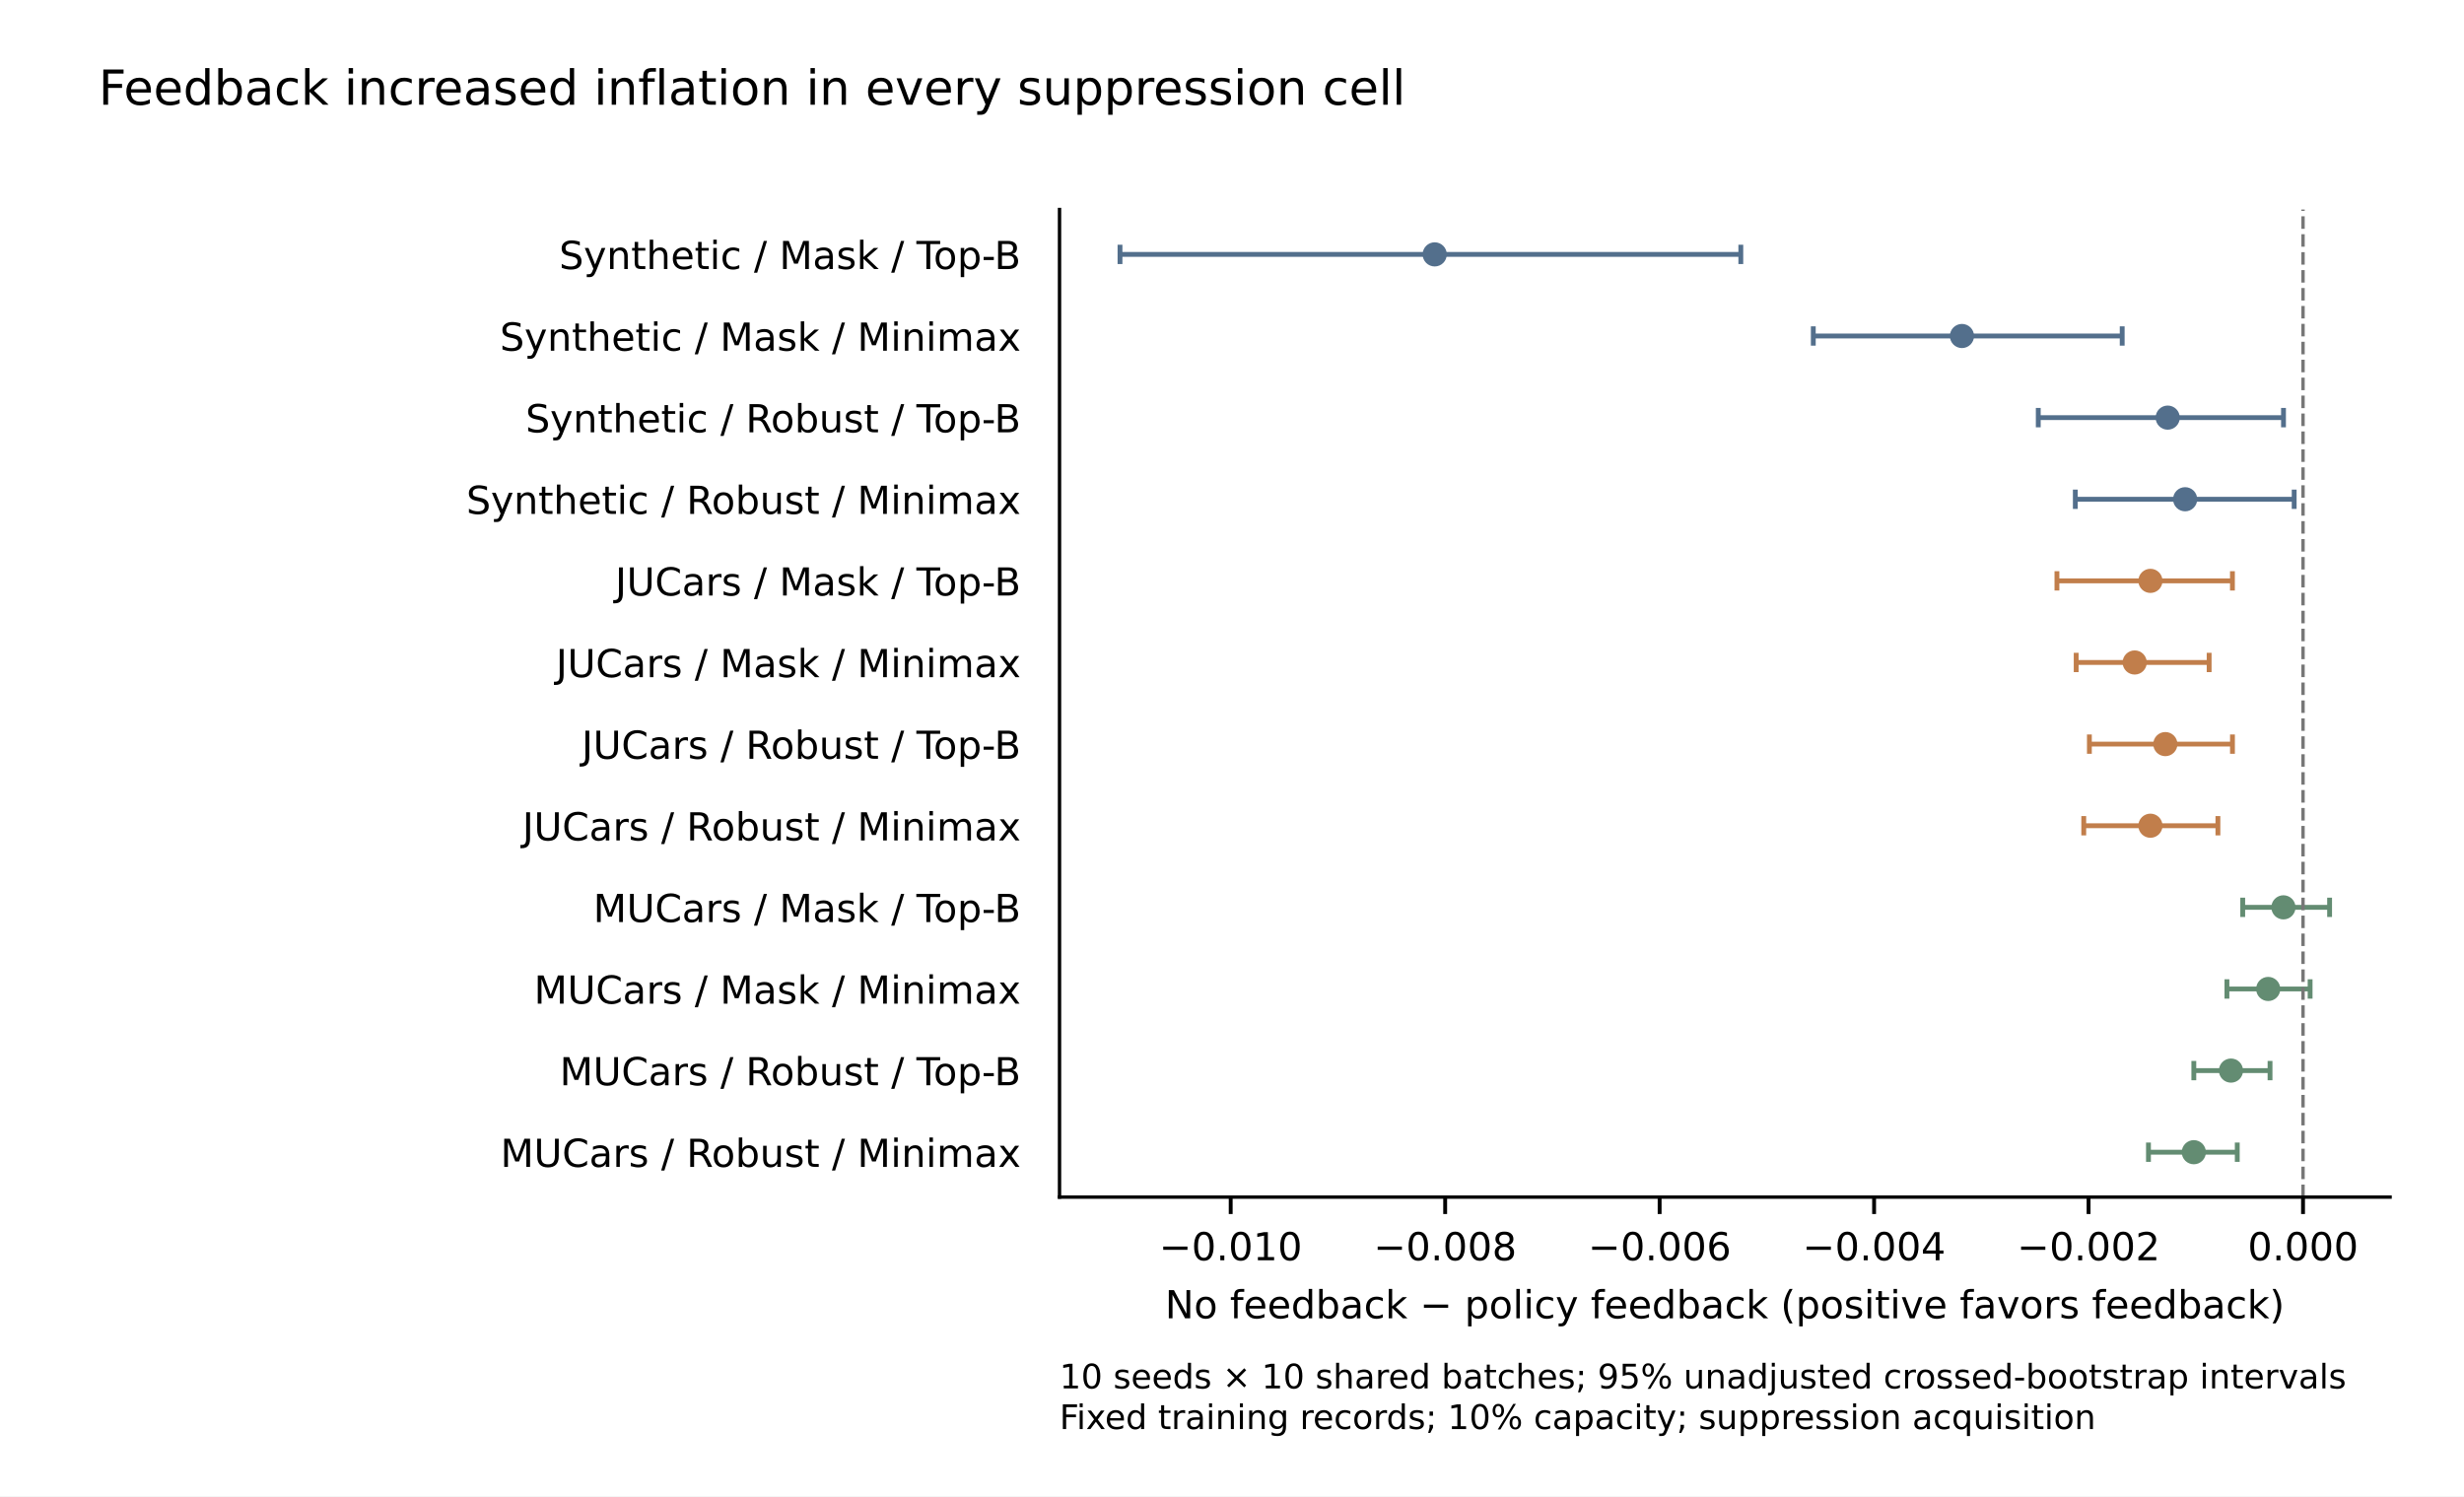
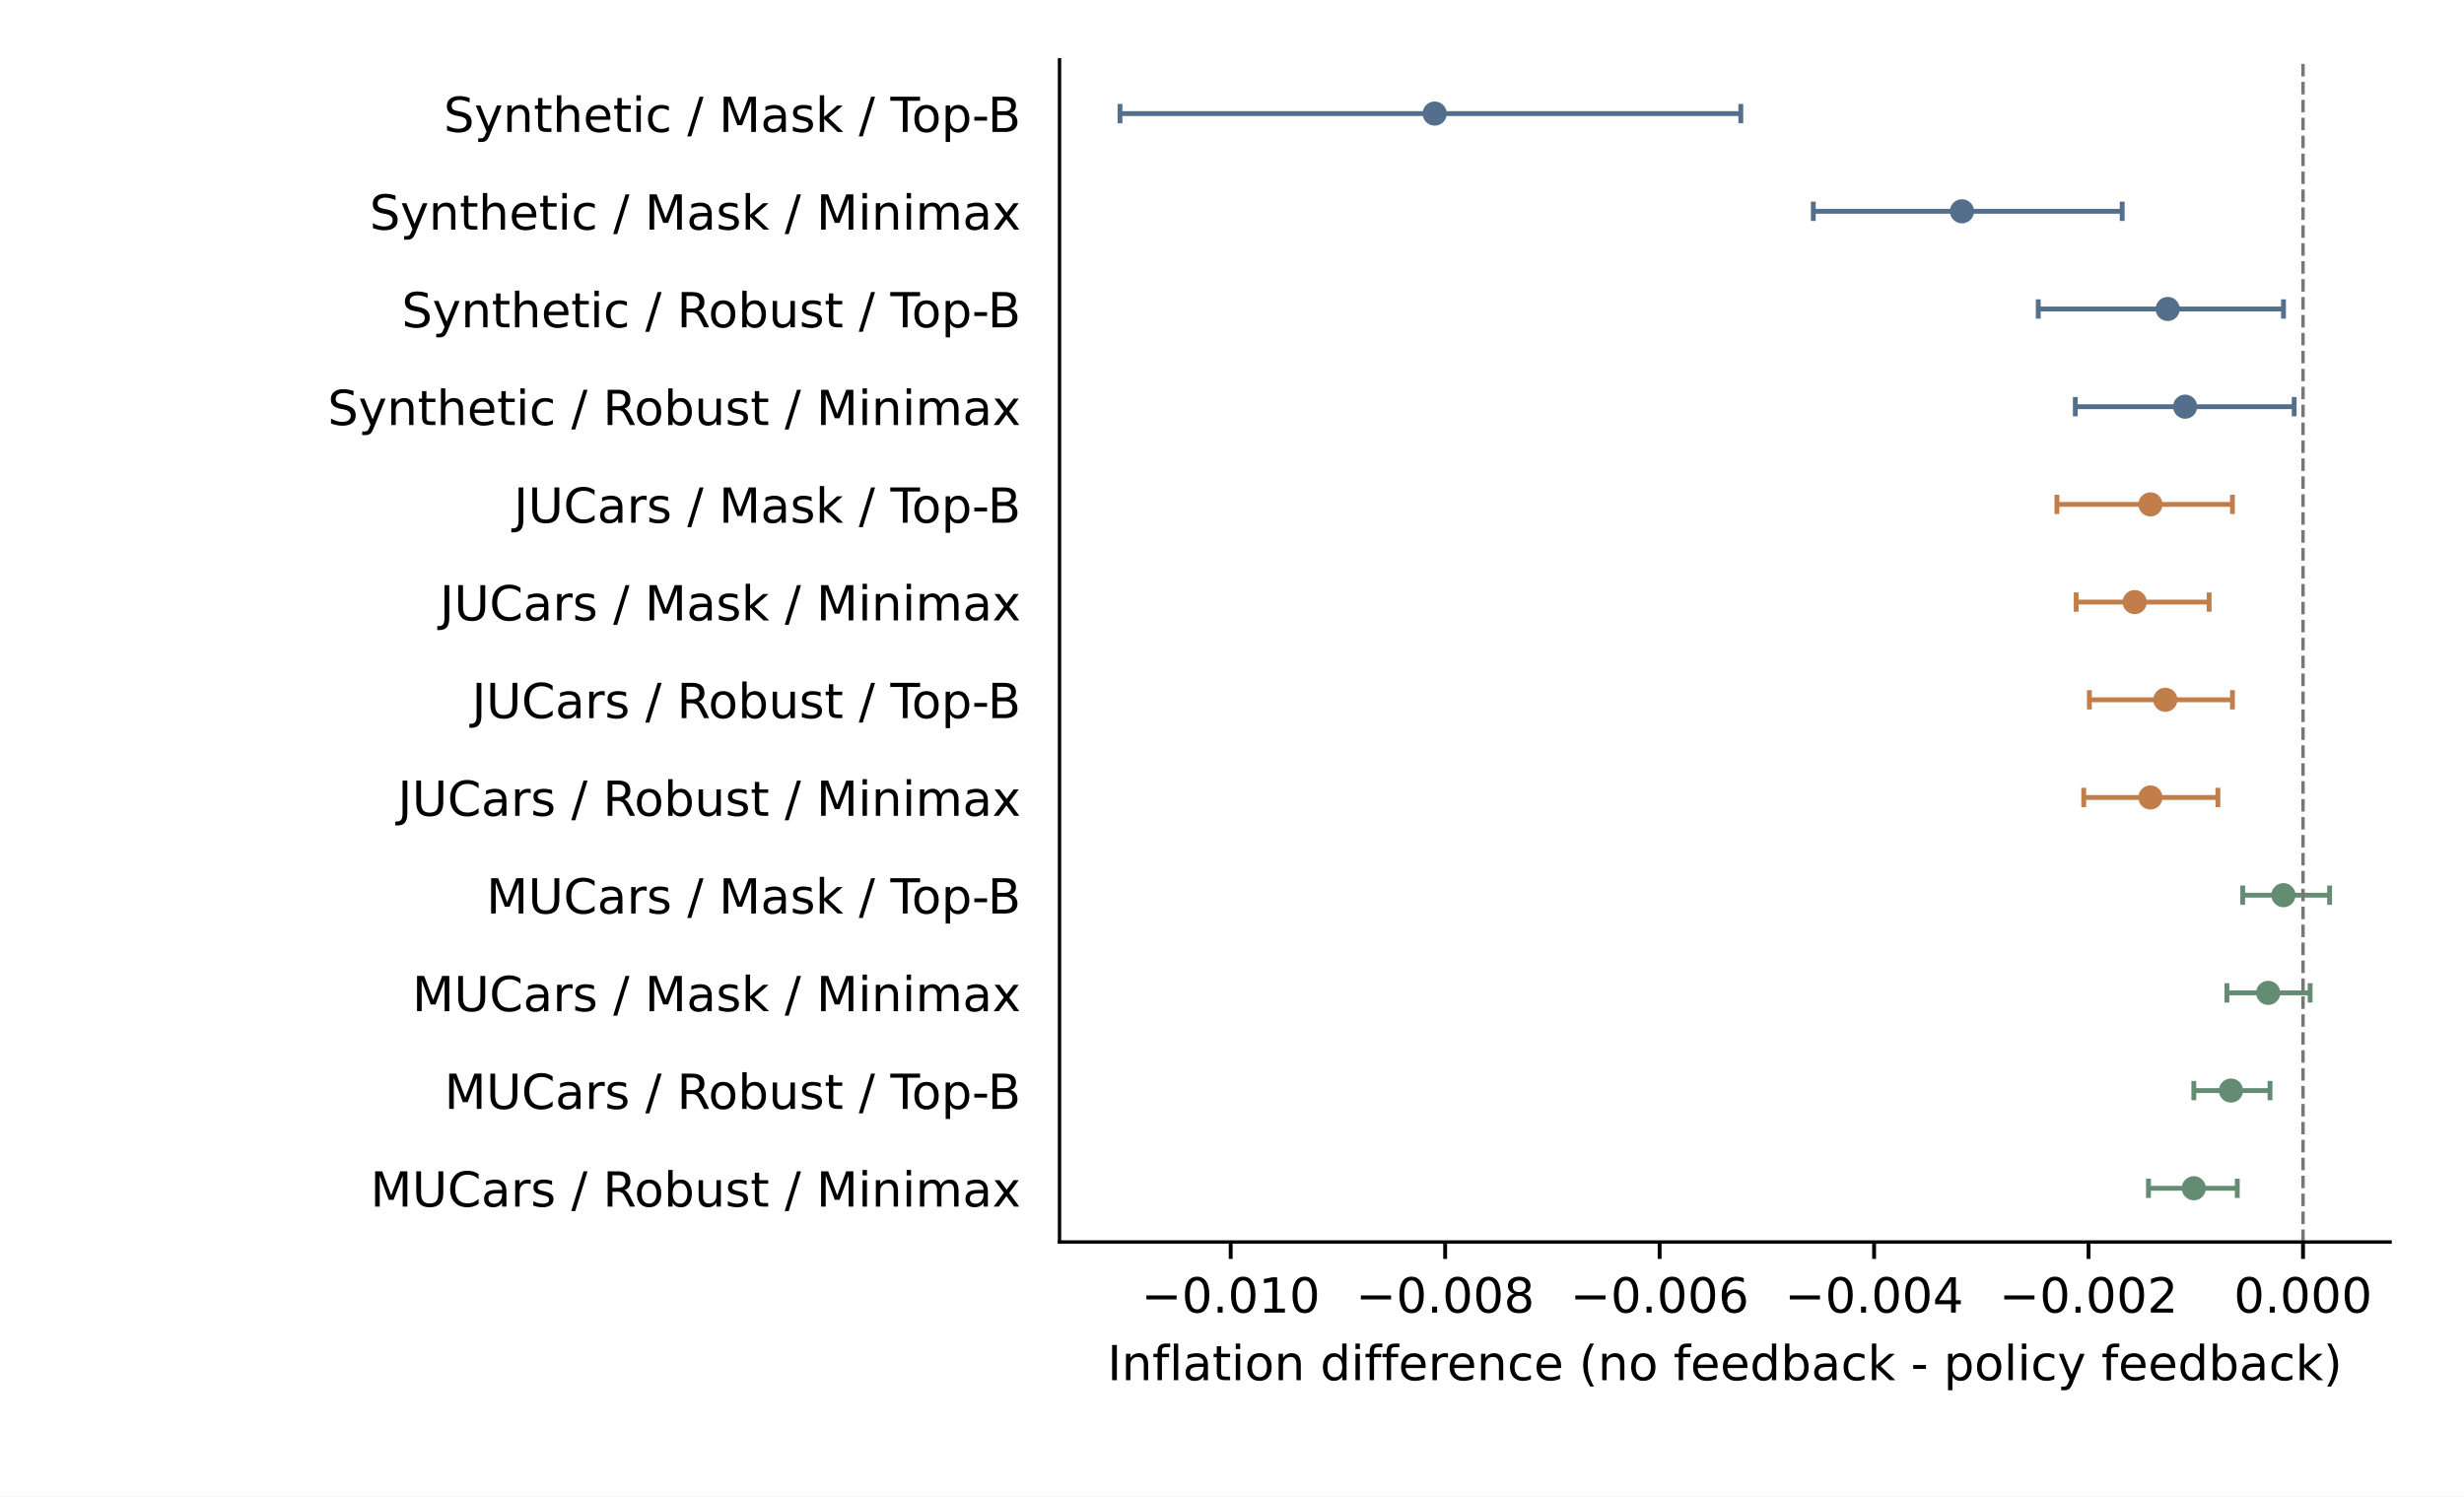
<svg xmlns="http://www.w3.org/2000/svg" xmlns:xlink="http://www.w3.org/1999/xlink" width="509.76pt" height="309.6pt" viewBox="0 0 509.76 309.6" version="1.1">
  <defs>
    <style type="text/css">*{stroke-linejoin: round; stroke-linecap: butt}</style>
  </defs>
  <g id="figure_1">
    <g id="patch_1">
      <path d="M 0 309.6  L 509.76 309.6  L 509.76 0  L 0 0  z " style="fill: #ffffff" />
    </g>
    <g id="axes_1">
      <g id="patch_2">
-         <path d="M 219.197 247.68  L 494.467 247.68  L 494.467 43.344  L 219.197 43.344  z " style="fill: #ffffff" />
+         <path d="M 219.197 256.968  L 494.467 256.968  L 494.467 12.384  L 219.197 12.384  z " style="fill: #ffffff" />
      </g>
      <g id="matplotlib.axis_1">
        <g id="xtick_1">
          <g id="line2d_1">
            <defs>
-               <path id="m402c763237" d="M 0 0  L 0 3.5  " style="stroke: #000000; stroke-width: 0.8" />
+               <path id="m4328da854c" d="M 0 0  L 0 3.5  " style="stroke: #000000; stroke-width: 0.8" />
            </defs>
            <g>
-               <use xlink:href="#m402c763237" x="254.61" y="247.68" style="stroke: #000000; stroke-width: 0.8" />
+               <use xlink:href="#m4328da854c" x="254.61" y="256.968" style="stroke: #000000; stroke-width: 0.8" />
            </g>
          </g>
          <g id="text_1">
-             <text style="font-size: 8px; font-family: 'DejaVu Sans', sans-serif; text-anchor: middle" x="254.61" y="260.758" transform="rotate(-0 254.6104 260.7581)">−0.010</text>
+             <text style="font-size: 10px; font-family: 'DejaVu Sans', sans-serif; text-anchor: middle" x="254.61" y="271.566" transform="rotate(-0 254.6104 271.5657)">−0.010</text>
          </g>
        </g>
        <g id="xtick_2">
          <g id="line2d_2">
            <g>
-               <use xlink:href="#m402c763237" x="298.98" y="247.68" style="stroke: #000000; stroke-width: 0.8" />
+               <use xlink:href="#m4328da854c" x="298.98" y="256.968" style="stroke: #000000; stroke-width: 0.8" />
            </g>
          </g>
          <g id="text_2">
-             <text style="font-size: 8px; font-family: 'DejaVu Sans', sans-serif; text-anchor: middle" x="298.98" y="260.758" transform="rotate(-0 298.9799 260.7581)">−0.008</text>
+             <text style="font-size: 10px; font-family: 'DejaVu Sans', sans-serif; text-anchor: middle" x="298.98" y="271.566" transform="rotate(-0 298.9799 271.5657)">−0.008</text>
          </g>
        </g>
        <g id="xtick_3">
          <g id="line2d_3">
            <g>
-               <use xlink:href="#m402c763237" x="343.349" y="247.68" style="stroke: #000000; stroke-width: 0.8" />
+               <use xlink:href="#m4328da854c" x="343.349" y="256.968" style="stroke: #000000; stroke-width: 0.8" />
            </g>
          </g>
          <g id="text_3">
-             <text style="font-size: 8px; font-family: 'DejaVu Sans', sans-serif; text-anchor: middle" x="343.349" y="260.758" transform="rotate(-0 343.3493 260.7581)">−0.006</text>
+             <text style="font-size: 10px; font-family: 'DejaVu Sans', sans-serif; text-anchor: middle" x="343.349" y="271.566" transform="rotate(-0 343.3493 271.5657)">−0.006</text>
          </g>
        </g>
        <g id="xtick_4">
          <g id="line2d_4">
            <g>
-               <use xlink:href="#m402c763237" x="387.719" y="247.68" style="stroke: #000000; stroke-width: 0.8" />
+               <use xlink:href="#m4328da854c" x="387.719" y="256.968" style="stroke: #000000; stroke-width: 0.8" />
            </g>
          </g>
          <g id="text_4">
-             <text style="font-size: 8px; font-family: 'DejaVu Sans', sans-serif; text-anchor: middle" x="387.719" y="260.758" transform="rotate(-0 387.7188 260.7581)">−0.004</text>
+             <text style="font-size: 10px; font-family: 'DejaVu Sans', sans-serif; text-anchor: middle" x="387.719" y="271.566" transform="rotate(-0 387.7188 271.5657)">−0.004</text>
          </g>
        </g>
        <g id="xtick_5">
          <g id="line2d_5">
            <g>
-               <use xlink:href="#m402c763237" x="432.088" y="247.68" style="stroke: #000000; stroke-width: 0.8" />
+               <use xlink:href="#m4328da854c" x="432.088" y="256.968" style="stroke: #000000; stroke-width: 0.8" />
            </g>
          </g>
          <g id="text_5">
-             <text style="font-size: 8px; font-family: 'DejaVu Sans', sans-serif; text-anchor: middle" x="432.088" y="260.758" transform="rotate(-0 432.0883 260.7581)">−0.002</text>
+             <text style="font-size: 10px; font-family: 'DejaVu Sans', sans-serif; text-anchor: middle" x="432.088" y="271.566" transform="rotate(-0 432.0883 271.5657)">−0.002</text>
          </g>
        </g>
        <g id="xtick_6">
          <g id="line2d_6">
            <g>
-               <use xlink:href="#m402c763237" x="476.458" y="247.68" style="stroke: #000000; stroke-width: 0.8" />
+               <use xlink:href="#m4328da854c" x="476.458" y="256.968" style="stroke: #000000; stroke-width: 0.8" />
            </g>
          </g>
          <g id="text_6">
-             <text style="font-size: 8px; font-family: 'DejaVu Sans', sans-serif; text-anchor: middle" x="476.458" y="260.758" transform="rotate(-0 476.4577 260.7581)">0.000</text>
+             <text style="font-size: 10px; font-family: 'DejaVu Sans', sans-serif; text-anchor: middle" x="476.458" y="271.566" transform="rotate(-0 476.4577 271.5657)">0.000</text>
          </g>
        </g>
        <g id="text_7">
-           <text style="font-size: 8px; font-family: 'DejaVu Sans', sans-serif; text-anchor: middle" x="356.832" y="272.759" transform="rotate(-0 356.832 272.7588)">No feedback − policy feedback (positive favors feedback)</text>
+           <text style="font-size: 10px; font-family: 'DejaVu Sans', sans-serif; text-anchor: middle" x="356.832" y="285.566" transform="rotate(-0 356.832 285.5664)">Inflation difference (no feedback - policy feedback)</text>
        </g>
      </g>
      <g id="matplotlib.axis_2">
        <g id="ytick_1">
          <g id="line2d_7" />
          <g id="text_8">
-             <text style="font-size: 8px; font-family: 'DejaVu Sans', sans-serif; text-anchor: end" x="211.197" y="55.671" transform="rotate(-0 211.1968 55.67137)">Synthetic / Mask / Top-B</text>
+             <text style="font-size: 10px; font-family: 'DejaVu Sans', sans-serif; text-anchor: end" x="211.197" y="27.301" transform="rotate(-0 211.1968 27.30067)">Synthetic / Mask / Top-B</text>
          </g>
        </g>
        <g id="ytick_2">
          <g id="line2d_8" />
          <g id="text_9">
-             <text style="font-size: 8px; font-family: 'DejaVu Sans', sans-serif; text-anchor: end" x="211.197" y="72.559" transform="rotate(-0 211.1968 72.55865)">Synthetic / Mask / Minimax</text>
+             <text style="font-size: 10px; font-family: 'DejaVu Sans', sans-serif; text-anchor: end" x="211.197" y="47.514" transform="rotate(-0 211.1968 47.51423)">Synthetic / Mask / Minimax</text>
          </g>
        </g>
        <g id="ytick_3">
          <g id="line2d_9" />
          <g id="text_10">
-             <text style="font-size: 8px; font-family: 'DejaVu Sans', sans-serif; text-anchor: end" x="211.197" y="89.446" transform="rotate(-0 211.1968 89.44592)">Synthetic / Robust / Top-B</text>
+             <text style="font-size: 10px; font-family: 'DejaVu Sans', sans-serif; text-anchor: end" x="211.197" y="67.728" transform="rotate(-0 211.1968 67.72778)">Synthetic / Robust / Top-B</text>
          </g>
        </g>
        <g id="ytick_4">
          <g id="line2d_10" />
          <g id="text_11">
-             <text style="font-size: 8px; font-family: 'DejaVu Sans', sans-serif; text-anchor: end" x="211.197" y="106.333" transform="rotate(-0 211.1968 106.3332)">Synthetic / Robust / Minimax</text>
+             <text style="font-size: 10px; font-family: 'DejaVu Sans', sans-serif; text-anchor: end" x="211.197" y="87.941" transform="rotate(-0 211.1968 87.94133)">Synthetic / Robust / Minimax</text>
          </g>
        </g>
        <g id="ytick_5">
          <g id="line2d_11" />
          <g id="text_12">
-             <text style="font-size: 8px; font-family: 'DejaVu Sans', sans-serif; text-anchor: end" x="211.197" y="123.22" transform="rotate(-0 211.1968 123.2205)">JUCars / Mask / Top-B</text>
+             <text style="font-size: 10px; font-family: 'DejaVu Sans', sans-serif; text-anchor: end" x="211.197" y="108.155" transform="rotate(-0 211.1968 108.1549)">JUCars / Mask / Top-B</text>
          </g>
        </g>
        <g id="ytick_6">
          <g id="line2d_12" />
          <g id="text_13">
-             <text style="font-size: 8px; font-family: 'DejaVu Sans', sans-serif; text-anchor: end" x="211.197" y="140.108" transform="rotate(-0 211.1968 140.1077)">JUCars / Mask / Minimax</text>
+             <text style="font-size: 10px; font-family: 'DejaVu Sans', sans-serif; text-anchor: end" x="211.197" y="128.368" transform="rotate(-0 211.1968 128.3684)">JUCars / Mask / Minimax</text>
          </g>
        </g>
        <g id="ytick_7">
          <g id="line2d_13" />
          <g id="text_14">
-             <text style="font-size: 8px; font-family: 'DejaVu Sans', sans-serif; text-anchor: end" x="211.197" y="156.995" transform="rotate(-0 211.1968 156.995)">JUCars / Robust / Top-B</text>
+             <text style="font-size: 10px; font-family: 'DejaVu Sans', sans-serif; text-anchor: end" x="211.197" y="148.582" transform="rotate(-0 211.1968 148.582)">JUCars / Robust / Top-B</text>
          </g>
        </g>
        <g id="ytick_8">
          <g id="line2d_14" />
          <g id="text_15">
-             <text style="font-size: 8px; font-family: 'DejaVu Sans', sans-serif; text-anchor: end" x="211.197" y="173.882" transform="rotate(-0 211.1968 173.8823)">JUCars / Robust / Minimax</text>
+             <text style="font-size: 10px; font-family: 'DejaVu Sans', sans-serif; text-anchor: end" x="211.197" y="168.796" transform="rotate(-0 211.1968 168.7955)">JUCars / Robust / Minimax</text>
          </g>
        </g>
        <g id="ytick_9">
          <g id="line2d_15" />
          <g id="text_16">
-             <text style="font-size: 8px; font-family: 'DejaVu Sans', sans-serif; text-anchor: end" x="211.197" y="190.77" transform="rotate(-0 211.1968 190.7696)">MUCars / Mask / Top-B</text>
+             <text style="font-size: 10px; font-family: 'DejaVu Sans', sans-serif; text-anchor: end" x="211.197" y="189.009" transform="rotate(-0 211.1968 189.0091)">MUCars / Mask / Top-B</text>
          </g>
        </g>
        <g id="ytick_10">
          <g id="line2d_16" />
          <g id="text_17">
-             <text style="font-size: 8px; font-family: 'DejaVu Sans', sans-serif; text-anchor: end" x="211.197" y="207.657" transform="rotate(-0 211.1968 207.6568)">MUCars / Mask / Minimax</text>
+             <text style="font-size: 10px; font-family: 'DejaVu Sans', sans-serif; text-anchor: end" x="211.197" y="209.223" transform="rotate(-0 211.1968 209.2227)">MUCars / Mask / Minimax</text>
          </g>
        </g>
        <g id="ytick_11">
          <g id="line2d_17" />
          <g id="text_18">
-             <text style="font-size: 8px; font-family: 'DejaVu Sans', sans-serif; text-anchor: end" x="211.197" y="224.544" transform="rotate(-0 211.1968 224.5441)">MUCars / Robust / Top-B</text>
+             <text style="font-size: 10px; font-family: 'DejaVu Sans', sans-serif; text-anchor: end" x="211.197" y="229.436" transform="rotate(-0 211.1968 229.4362)">MUCars / Robust / Top-B</text>
          </g>
        </g>
        <g id="ytick_12">
          <g id="line2d_18" />
          <g id="text_19">
-             <text style="font-size: 8px; font-family: 'DejaVu Sans', sans-serif; text-anchor: end" x="211.197" y="241.431" transform="rotate(-0 211.1968 241.4314)">MUCars / Robust / Minimax</text>
+             <text style="font-size: 10px; font-family: 'DejaVu Sans', sans-serif; text-anchor: end" x="211.197" y="249.65" transform="rotate(-0 211.1968 249.6498)">MUCars / Robust / Minimax</text>
          </g>
        </g>
      </g>
      <g id="LineCollection_1">
-         <path d="M 231.709 52.632  L 360.145 52.632  " clip-path="url(#p07e7ec74a5)" style="fill: none; stroke: #536f8c" />
+         <path d="M 231.709 23.501  L 360.145 23.501  " clip-path="url(#p860e193ff8)" style="fill: none; stroke: #536f8c" />
      </g>
      <g id="line2d_19">
        <defs>
-           <path id="ma6253510eb" d="M 0 2  L 0 -2  " style="stroke: #536f8c" />
-         </defs>
-         <g clip-path="url(#p07e7ec74a5)">
-           <use xlink:href="#ma6253510eb" x="231.709" y="52.632" style="fill: #536f8c; stroke: #536f8c" />
+           <path id="ma7bc3cd869" d="M 0 2  L 0 -2  " style="stroke: #536f8c" />
+         </defs>
+         <g clip-path="url(#p860e193ff8)">
+           <use xlink:href="#ma7bc3cd869" x="231.709" y="23.501" style="fill: #536f8c; stroke: #536f8c" />
        </g>
      </g>
      <g id="line2d_20">
-         <g clip-path="url(#p07e7ec74a5)">
-           <use xlink:href="#ma6253510eb" x="360.145" y="52.632" style="fill: #536f8c; stroke: #536f8c" />
+         <g clip-path="url(#p860e193ff8)">
+           <use xlink:href="#ma7bc3cd869" x="360.145" y="23.501" style="fill: #536f8c; stroke: #536f8c" />
        </g>
      </g>
      <g id="LineCollection_2">
-         <path d="M 375.14 69.519  L 439.047 69.519  " clip-path="url(#p07e7ec74a5)" style="fill: none; stroke: #536f8c" />
+         <path d="M 375.14 43.715  L 439.047 43.715  " clip-path="url(#p860e193ff8)" style="fill: none; stroke: #536f8c" />
      </g>
      <g id="line2d_21">
-         <g clip-path="url(#p07e7ec74a5)">
-           <use xlink:href="#ma6253510eb" x="375.14" y="69.519" style="fill: #536f8c; stroke: #536f8c" />
+         <g clip-path="url(#p860e193ff8)">
+           <use xlink:href="#ma7bc3cd869" x="375.14" y="43.715" style="fill: #536f8c; stroke: #536f8c" />
        </g>
      </g>
      <g id="line2d_22">
-         <g clip-path="url(#p07e7ec74a5)">
-           <use xlink:href="#ma6253510eb" x="439.047" y="69.519" style="fill: #536f8c; stroke: #536f8c" />
+         <g clip-path="url(#p860e193ff8)">
+           <use xlink:href="#ma7bc3cd869" x="439.047" y="43.715" style="fill: #536f8c; stroke: #536f8c" />
        </g>
      </g>
      <g id="LineCollection_3">
-         <path d="M 421.683 86.407  L 472.418 86.407  " clip-path="url(#p07e7ec74a5)" style="fill: none; stroke: #536f8c" />
+         <path d="M 421.683 63.929  L 472.418 63.929  " clip-path="url(#p860e193ff8)" style="fill: none; stroke: #536f8c" />
      </g>
      <g id="line2d_23">
-         <g clip-path="url(#p07e7ec74a5)">
-           <use xlink:href="#ma6253510eb" x="421.683" y="86.407" style="fill: #536f8c; stroke: #536f8c" />
+         <g clip-path="url(#p860e193ff8)">
+           <use xlink:href="#ma7bc3cd869" x="421.683" y="63.929" style="fill: #536f8c; stroke: #536f8c" />
        </g>
      </g>
      <g id="line2d_24">
-         <g clip-path="url(#p07e7ec74a5)">
-           <use xlink:href="#ma6253510eb" x="472.418" y="86.407" style="fill: #536f8c; stroke: #536f8c" />
+         <g clip-path="url(#p860e193ff8)">
+           <use xlink:href="#ma7bc3cd869" x="472.418" y="63.929" style="fill: #536f8c; stroke: #536f8c" />
        </g>
      </g>
      <g id="LineCollection_4">
-         <path d="M 429.348 103.294  L 474.626 103.294  " clip-path="url(#p07e7ec74a5)" style="fill: none; stroke: #536f8c" />
+         <path d="M 429.348 84.142  L 474.626 84.142  " clip-path="url(#p860e193ff8)" style="fill: none; stroke: #536f8c" />
      </g>
      <g id="line2d_25">
-         <g clip-path="url(#p07e7ec74a5)">
-           <use xlink:href="#ma6253510eb" x="429.348" y="103.294" style="fill: #536f8c; stroke: #536f8c" />
+         <g clip-path="url(#p860e193ff8)">
+           <use xlink:href="#ma7bc3cd869" x="429.348" y="84.142" style="fill: #536f8c; stroke: #536f8c" />
        </g>
      </g>
      <g id="line2d_26">
-         <g clip-path="url(#p07e7ec74a5)">
-           <use xlink:href="#ma6253510eb" x="474.626" y="103.294" style="fill: #536f8c; stroke: #536f8c" />
+         <g clip-path="url(#p860e193ff8)">
+           <use xlink:href="#ma7bc3cd869" x="474.626" y="84.142" style="fill: #536f8c; stroke: #536f8c" />
        </g>
      </g>
      <g id="LineCollection_5">
-         <path d="M 425.545 120.181  L 461.853 120.181  " clip-path="url(#p07e7ec74a5)" style="fill: none; stroke: #c17e4b" />
+         <path d="M 425.545 104.356  L 461.853 104.356  " clip-path="url(#p860e193ff8)" style="fill: none; stroke: #c17e4b" />
      </g>
      <g id="line2d_27">
        <defs>
-           <path id="m8e4b8370b8" d="M 0 2  L 0 -2  " style="stroke: #c17e4b" />
-         </defs>
-         <g clip-path="url(#p07e7ec74a5)">
-           <use xlink:href="#m8e4b8370b8" x="425.545" y="120.181" style="fill: #c17e4b; stroke: #c17e4b" />
+           <path id="m37a1b44437" d="M 0 2  L 0 -2  " style="stroke: #c17e4b" />
+         </defs>
+         <g clip-path="url(#p860e193ff8)">
+           <use xlink:href="#m37a1b44437" x="425.545" y="104.356" style="fill: #c17e4b; stroke: #c17e4b" />
        </g>
      </g>
      <g id="line2d_28">
-         <g clip-path="url(#p07e7ec74a5)">
-           <use xlink:href="#m8e4b8370b8" x="461.853" y="120.181" style="fill: #c17e4b; stroke: #c17e4b" />
+         <g clip-path="url(#p860e193ff8)">
+           <use xlink:href="#m37a1b44437" x="461.853" y="104.356" style="fill: #c17e4b; stroke: #c17e4b" />
        </g>
      </g>
      <g id="LineCollection_6">
-         <path d="M 429.525 137.068  L 457.034 137.068  " clip-path="url(#p07e7ec74a5)" style="fill: none; stroke: #c17e4b" />
+         <path d="M 429.525 124.569  L 457.034 124.569  " clip-path="url(#p860e193ff8)" style="fill: none; stroke: #c17e4b" />
      </g>
      <g id="line2d_29">
-         <g clip-path="url(#p07e7ec74a5)">
-           <use xlink:href="#m8e4b8370b8" x="429.525" y="137.068" style="fill: #c17e4b; stroke: #c17e4b" />
+         <g clip-path="url(#p860e193ff8)">
+           <use xlink:href="#m37a1b44437" x="429.525" y="124.569" style="fill: #c17e4b; stroke: #c17e4b" />
        </g>
      </g>
      <g id="line2d_30">
-         <g clip-path="url(#p07e7ec74a5)">
-           <use xlink:href="#m8e4b8370b8" x="457.034" y="137.068" style="fill: #c17e4b; stroke: #c17e4b" />
+         <g clip-path="url(#p860e193ff8)">
+           <use xlink:href="#m37a1b44437" x="457.034" y="124.569" style="fill: #c17e4b; stroke: #c17e4b" />
        </g>
      </g>
      <g id="LineCollection_7">
-         <path d="M 432.259 153.956  L 461.86 153.956  " clip-path="url(#p07e7ec74a5)" style="fill: none; stroke: #c17e4b" />
+         <path d="M 432.259 144.783  L 461.86 144.783  " clip-path="url(#p860e193ff8)" style="fill: none; stroke: #c17e4b" />
      </g>
      <g id="line2d_31">
-         <g clip-path="url(#p07e7ec74a5)">
-           <use xlink:href="#m8e4b8370b8" x="432.259" y="153.956" style="fill: #c17e4b; stroke: #c17e4b" />
+         <g clip-path="url(#p860e193ff8)">
+           <use xlink:href="#m37a1b44437" x="432.259" y="144.783" style="fill: #c17e4b; stroke: #c17e4b" />
        </g>
      </g>
      <g id="line2d_32">
-         <g clip-path="url(#p07e7ec74a5)">
-           <use xlink:href="#m8e4b8370b8" x="461.86" y="153.956" style="fill: #c17e4b; stroke: #c17e4b" />
+         <g clip-path="url(#p860e193ff8)">
+           <use xlink:href="#m37a1b44437" x="461.86" y="144.783" style="fill: #c17e4b; stroke: #c17e4b" />
        </g>
      </g>
      <g id="LineCollection_8">
-         <path d="M 431.092 170.843  L 458.848 170.843  " clip-path="url(#p07e7ec74a5)" style="fill: none; stroke: #c17e4b" />
+         <path d="M 431.092 164.996  L 458.848 164.996  " clip-path="url(#p860e193ff8)" style="fill: none; stroke: #c17e4b" />
      </g>
      <g id="line2d_33">
-         <g clip-path="url(#p07e7ec74a5)">
-           <use xlink:href="#m8e4b8370b8" x="431.092" y="170.843" style="fill: #c17e4b; stroke: #c17e4b" />
+         <g clip-path="url(#p860e193ff8)">
+           <use xlink:href="#m37a1b44437" x="431.092" y="164.996" style="fill: #c17e4b; stroke: #c17e4b" />
        </g>
      </g>
      <g id="line2d_34">
-         <g clip-path="url(#p07e7ec74a5)">
-           <use xlink:href="#m8e4b8370b8" x="458.848" y="170.843" style="fill: #c17e4b; stroke: #c17e4b" />
+         <g clip-path="url(#p860e193ff8)">
+           <use xlink:href="#m37a1b44437" x="458.848" y="164.996" style="fill: #c17e4b; stroke: #c17e4b" />
        </g>
      </g>
      <g id="LineCollection_9">
-         <path d="M 463.98 187.73  L 481.955 187.73  " clip-path="url(#p07e7ec74a5)" style="fill: none; stroke: #638c72" />
+         <path d="M 463.98 185.21  L 481.955 185.21  " clip-path="url(#p860e193ff8)" style="fill: none; stroke: #638c72" />
      </g>
      <g id="line2d_35">
        <defs>
-           <path id="m0f1a29d72b" d="M 0 2  L 0 -2  " style="stroke: #638c72" />
-         </defs>
-         <g clip-path="url(#p07e7ec74a5)">
-           <use xlink:href="#m0f1a29d72b" x="463.98" y="187.73" style="fill: #638c72; stroke: #638c72" />
+           <path id="mdf7b6b52e4" d="M 0 2  L 0 -2  " style="stroke: #638c72" />
+         </defs>
+         <g clip-path="url(#p860e193ff8)">
+           <use xlink:href="#mdf7b6b52e4" x="463.98" y="185.21" style="fill: #638c72; stroke: #638c72" />
        </g>
      </g>
      <g id="line2d_36">
-         <g clip-path="url(#p07e7ec74a5)">
-           <use xlink:href="#m0f1a29d72b" x="481.955" y="187.73" style="fill: #638c72; stroke: #638c72" />
+         <g clip-path="url(#p860e193ff8)">
+           <use xlink:href="#mdf7b6b52e4" x="481.955" y="185.21" style="fill: #638c72; stroke: #638c72" />
        </g>
      </g>
      <g id="LineCollection_10">
-         <path d="M 460.714 204.617  L 477.922 204.617  " clip-path="url(#p07e7ec74a5)" style="fill: none; stroke: #638c72" />
+         <path d="M 460.714 205.423  L 477.922 205.423  " clip-path="url(#p860e193ff8)" style="fill: none; stroke: #638c72" />
      </g>
      <g id="line2d_37">
-         <g clip-path="url(#p07e7ec74a5)">
-           <use xlink:href="#m0f1a29d72b" x="460.714" y="204.617" style="fill: #638c72; stroke: #638c72" />
+         <g clip-path="url(#p860e193ff8)">
+           <use xlink:href="#mdf7b6b52e4" x="460.714" y="205.423" style="fill: #638c72; stroke: #638c72" />
        </g>
      </g>
      <g id="line2d_38">
-         <g clip-path="url(#p07e7ec74a5)">
-           <use xlink:href="#m0f1a29d72b" x="477.922" y="204.617" style="fill: #638c72; stroke: #638c72" />
+         <g clip-path="url(#p860e193ff8)">
+           <use xlink:href="#mdf7b6b52e4" x="477.922" y="205.423" style="fill: #638c72; stroke: #638c72" />
        </g>
      </g>
      <g id="LineCollection_11">
-         <path d="M 453.865 221.505  L 469.632 221.505  " clip-path="url(#p07e7ec74a5)" style="fill: none; stroke: #638c72" />
+         <path d="M 453.865 225.637  L 469.632 225.637  " clip-path="url(#p860e193ff8)" style="fill: none; stroke: #638c72" />
      </g>
      <g id="line2d_39">
-         <g clip-path="url(#p07e7ec74a5)">
-           <use xlink:href="#m0f1a29d72b" x="453.865" y="221.505" style="fill: #638c72; stroke: #638c72" />
+         <g clip-path="url(#p860e193ff8)">
+           <use xlink:href="#mdf7b6b52e4" x="453.865" y="225.637" style="fill: #638c72; stroke: #638c72" />
        </g>
      </g>
      <g id="line2d_40">
-         <g clip-path="url(#p07e7ec74a5)">
-           <use xlink:href="#m0f1a29d72b" x="469.632" y="221.505" style="fill: #638c72; stroke: #638c72" />
+         <g clip-path="url(#p860e193ff8)">
+           <use xlink:href="#mdf7b6b52e4" x="469.632" y="225.637" style="fill: #638c72; stroke: #638c72" />
        </g>
      </g>
      <g id="LineCollection_12">
-         <path d="M 444.481 238.392  L 462.852 238.392  " clip-path="url(#p07e7ec74a5)" style="fill: none; stroke: #638c72" />
+         <path d="M 444.481 245.851  L 462.852 245.851  " clip-path="url(#p860e193ff8)" style="fill: none; stroke: #638c72" />
      </g>
      <g id="line2d_41">
-         <g clip-path="url(#p07e7ec74a5)">
-           <use xlink:href="#m0f1a29d72b" x="444.481" y="238.392" style="fill: #638c72; stroke: #638c72" />
+         <g clip-path="url(#p860e193ff8)">
+           <use xlink:href="#mdf7b6b52e4" x="444.481" y="245.851" style="fill: #638c72; stroke: #638c72" />
        </g>
      </g>
      <g id="line2d_42">
-         <g clip-path="url(#p07e7ec74a5)">
-           <use xlink:href="#m0f1a29d72b" x="462.852" y="238.392" style="fill: #638c72; stroke: #638c72" />
+         <g clip-path="url(#p860e193ff8)">
+           <use xlink:href="#mdf7b6b52e4" x="462.852" y="245.851" style="fill: #638c72; stroke: #638c72" />
        </g>
      </g>
      <g id="line2d_43">
-         <path d="M 476.458 247.68  L 476.458 43.344  " clip-path="url(#p07e7ec74a5)" style="fill: none; stroke-dasharray: 2.59,1.12; stroke-dashoffset: 0; stroke: #777777; stroke-width: 0.7" />
+         <path d="M 476.458 256.968  L 476.458 12.384  " clip-path="url(#p860e193ff8)" style="fill: none; stroke-dasharray: 2.59,1.12; stroke-dashoffset: 0; stroke: #777777; stroke-width: 0.7" />
      </g>
      <g id="line2d_44">
        <defs>
-           <path id="mdc4ab0cf41" d="M 0 2  C 0.53 2 1.039 1.789 1.414 1.414  C 1.789 1.039 2 0.53 2 0  C 2 -0.53 1.789 -1.039 1.414 -1.414  C 1.039 -1.789 0.53 -2 0 -2  C -0.53 -2 -1.039 -1.789 -1.414 -1.414  C -1.789 -1.039 -2 -0.53 -2 0  C -2 0.53 -1.789 1.039 -1.414 1.414  C -1.039 1.789 -0.53 2 0 2  z " style="stroke: #536f8c" />
-         </defs>
-         <g clip-path="url(#p07e7ec74a5)">
-           <use xlink:href="#mdc4ab0cf41" x="296.817" y="52.632" style="fill: #536f8c; stroke: #536f8c" />
+           <path id="m076368153c" d="M 0 2  C 0.53 2 1.039 1.789 1.414 1.414  C 1.789 1.039 2 0.53 2 0  C 2 -0.53 1.789 -1.039 1.414 -1.414  C 1.039 -1.789 0.53 -2 0 -2  C -0.53 -2 -1.039 -1.789 -1.414 -1.414  C -1.789 -1.039 -2 -0.53 -2 0  C -2 0.53 -1.789 1.039 -1.414 1.414  C -1.039 1.789 -0.53 2 0 2  z " style="stroke: #536f8c" />
+         </defs>
+         <g clip-path="url(#p860e193ff8)">
+           <use xlink:href="#m076368153c" x="296.817" y="23.501" style="fill: #536f8c; stroke: #536f8c" />
        </g>
      </g>
      <g id="line2d_45">
-         <g clip-path="url(#p07e7ec74a5)">
-           <use xlink:href="#mdc4ab0cf41" x="405.897" y="69.519" style="fill: #536f8c; stroke: #536f8c" />
+         <g clip-path="url(#p860e193ff8)">
+           <use xlink:href="#m076368153c" x="405.897" y="43.715" style="fill: #536f8c; stroke: #536f8c" />
        </g>
      </g>
      <g id="line2d_46">
-         <g clip-path="url(#p07e7ec74a5)">
-           <use xlink:href="#mdc4ab0cf41" x="448.461" y="86.407" style="fill: #536f8c; stroke: #536f8c" />
+         <g clip-path="url(#p860e193ff8)">
+           <use xlink:href="#m076368153c" x="448.461" y="63.929" style="fill: #536f8c; stroke: #536f8c" />
        </g>
      </g>
      <g id="line2d_47">
-         <g clip-path="url(#p07e7ec74a5)">
-           <use xlink:href="#mdc4ab0cf41" x="452.066" y="103.294" style="fill: #536f8c; stroke: #536f8c" />
+         <g clip-path="url(#p860e193ff8)">
+           <use xlink:href="#m076368153c" x="452.066" y="84.142" style="fill: #536f8c; stroke: #536f8c" />
        </g>
      </g>
      <g id="line2d_48">
        <defs>
-           <path id="md9ace39dfe" d="M 0 2  C 0.53 2 1.039 1.789 1.414 1.414  C 1.789 1.039 2 0.53 2 0  C 2 -0.53 1.789 -1.039 1.414 -1.414  C 1.039 -1.789 0.53 -2 0 -2  C -0.53 -2 -1.039 -1.789 -1.414 -1.414  C -1.789 -1.039 -2 -0.53 -2 0  C -2 0.53 -1.789 1.039 -1.414 1.414  C -1.039 1.789 -0.53 2 0 2  z " style="stroke: #c17e4b" />
-         </defs>
-         <g clip-path="url(#p07e7ec74a5)">
-           <use xlink:href="#md9ace39dfe" x="444.887" y="120.181" style="fill: #c17e4b; stroke: #c17e4b" />
+           <path id="m1dd3bab4e9" d="M 0 2  C 0.53 2 1.039 1.789 1.414 1.414  C 1.789 1.039 2 0.53 2 0  C 2 -0.53 1.789 -1.039 1.414 -1.414  C 1.039 -1.789 0.53 -2 0 -2  C -0.53 -2 -1.039 -1.789 -1.414 -1.414  C -1.789 -1.039 -2 -0.53 -2 0  C -2 0.53 -1.789 1.039 -1.414 1.414  C -1.039 1.789 -0.53 2 0 2  z " style="stroke: #c17e4b" />
+         </defs>
+         <g clip-path="url(#p860e193ff8)">
+           <use xlink:href="#m1dd3bab4e9" x="444.887" y="104.356" style="fill: #c17e4b; stroke: #c17e4b" />
        </g>
      </g>
      <g id="line2d_49">
-         <g clip-path="url(#p07e7ec74a5)">
-           <use xlink:href="#md9ace39dfe" x="441.631" y="137.068" style="fill: #c17e4b; stroke: #c17e4b" />
+         <g clip-path="url(#p860e193ff8)">
+           <use xlink:href="#m1dd3bab4e9" x="441.631" y="124.569" style="fill: #c17e4b; stroke: #c17e4b" />
        </g>
      </g>
      <g id="line2d_50">
-         <g clip-path="url(#p07e7ec74a5)">
-           <use xlink:href="#md9ace39dfe" x="447.971" y="153.956" style="fill: #c17e4b; stroke: #c17e4b" />
+         <g clip-path="url(#p860e193ff8)">
+           <use xlink:href="#m1dd3bab4e9" x="447.971" y="144.783" style="fill: #c17e4b; stroke: #c17e4b" />
        </g>
      </g>
      <g id="line2d_51">
-         <g clip-path="url(#p07e7ec74a5)">
-           <use xlink:href="#md9ace39dfe" x="444.886" y="170.843" style="fill: #c17e4b; stroke: #c17e4b" />
+         <g clip-path="url(#p860e193ff8)">
+           <use xlink:href="#m1dd3bab4e9" x="444.886" y="164.996" style="fill: #c17e4b; stroke: #c17e4b" />
        </g>
      </g>
      <g id="line2d_52">
        <defs>
-           <path id="mce610152a3" d="M 0 2  C 0.53 2 1.039 1.789 1.414 1.414  C 1.789 1.039 2 0.53 2 0  C 2 -0.53 1.789 -1.039 1.414 -1.414  C 1.039 -1.789 0.53 -2 0 -2  C -0.53 -2 -1.039 -1.789 -1.414 -1.414  C -1.789 -1.039 -2 -0.53 -2 0  C -2 0.53 -1.789 1.039 -1.414 1.414  C -1.039 1.789 -0.53 2 0 2  z " style="stroke: #638c72" />
-         </defs>
-         <g clip-path="url(#p07e7ec74a5)">
-           <use xlink:href="#mce610152a3" x="472.405" y="187.73" style="fill: #638c72; stroke: #638c72" />
+           <path id="m4cfd0d1e89" d="M 0 2  C 0.53 2 1.039 1.789 1.414 1.414  C 1.789 1.039 2 0.53 2 0  C 2 -0.53 1.789 -1.039 1.414 -1.414  C 1.039 -1.789 0.53 -2 0 -2  C -0.53 -2 -1.039 -1.789 -1.414 -1.414  C -1.789 -1.039 -2 -0.53 -2 0  C -2 0.53 -1.789 1.039 -1.414 1.414  C -1.039 1.789 -0.53 2 0 2  z " style="stroke: #638c72" />
+         </defs>
+         <g clip-path="url(#p860e193ff8)">
+           <use xlink:href="#m4cfd0d1e89" x="472.405" y="185.21" style="fill: #638c72; stroke: #638c72" />
        </g>
      </g>
      <g id="line2d_53">
-         <g clip-path="url(#p07e7ec74a5)">
-           <use xlink:href="#mce610152a3" x="469.254" y="204.617" style="fill: #638c72; stroke: #638c72" />
+         <g clip-path="url(#p860e193ff8)">
+           <use xlink:href="#m4cfd0d1e89" x="469.254" y="205.423" style="fill: #638c72; stroke: #638c72" />
        </g>
      </g>
      <g id="line2d_54">
-         <g clip-path="url(#p07e7ec74a5)">
-           <use xlink:href="#mce610152a3" x="461.55" y="221.505" style="fill: #638c72; stroke: #638c72" />
+         <g clip-path="url(#p860e193ff8)">
+           <use xlink:href="#m4cfd0d1e89" x="461.55" y="225.637" style="fill: #638c72; stroke: #638c72" />
        </g>
      </g>
      <g id="line2d_55">
-         <g clip-path="url(#p07e7ec74a5)">
-           <use xlink:href="#mce610152a3" x="453.865" y="238.392" style="fill: #638c72; stroke: #638c72" />
+         <g clip-path="url(#p860e193ff8)">
+           <use xlink:href="#m4cfd0d1e89" x="453.865" y="245.851" style="fill: #638c72; stroke: #638c72" />
        </g>
      </g>
      <g id="patch_3">
-         <path d="M 219.197 247.68  L 219.197 43.344  " style="fill: none; stroke: #000000; stroke-width: 0.7; stroke-linejoin: miter; stroke-linecap: square" />
+         <path d="M 219.197 256.968  L 219.197 12.384  " style="fill: none; stroke: #000000; stroke-width: 0.7; stroke-linejoin: miter; stroke-linecap: square" />
      </g>
      <g id="patch_4">
-         <path d="M 219.197 247.68  L 494.467 247.68  " style="fill: none; stroke: #000000; stroke-width: 0.7; stroke-linejoin: miter; stroke-linecap: square" />
-       </g>
-     </g>
-     <g id="text_20">
-       <text style="font-size: 10px; font-family: 'DejaVu Sans', sans-serif; text-anchor: start" x="20.39" y="21.672" transform="rotate(-0 20.3904 21.672)">Feedback increased inflation in every suppression cell</text>
-     </g>
-     <g id="text_21">
-       <text style="font-size: 7px; font-family: 'DejaVu Sans', sans-serif" transform="translate(219.1968 287.2661)">10 seeds × 10 shared batches; 95% unadjusted crossed-bootstrap intervals</text>
-       <text style="font-size: 7px; font-family: 'DejaVu Sans', sans-serif" transform="translate(219.1968 295.668)">Fixed training records; 10% capacity; suppression acquisition</text>
+         <path d="M 219.197 256.968  L 494.467 256.968  " style="fill: none; stroke: #000000; stroke-width: 0.7; stroke-linejoin: miter; stroke-linecap: square" />
+       </g>
    </g>
  </g>
  <defs>
-     <clipPath id="p07e7ec74a5">
-       <rect x="219.197" y="43.344" width="275.27" height="204.336" />
+     <clipPath id="p860e193ff8">
+       <rect x="219.197" y="12.384" width="275.27" height="244.584" />
    </clipPath>
  </defs>
</svg>
